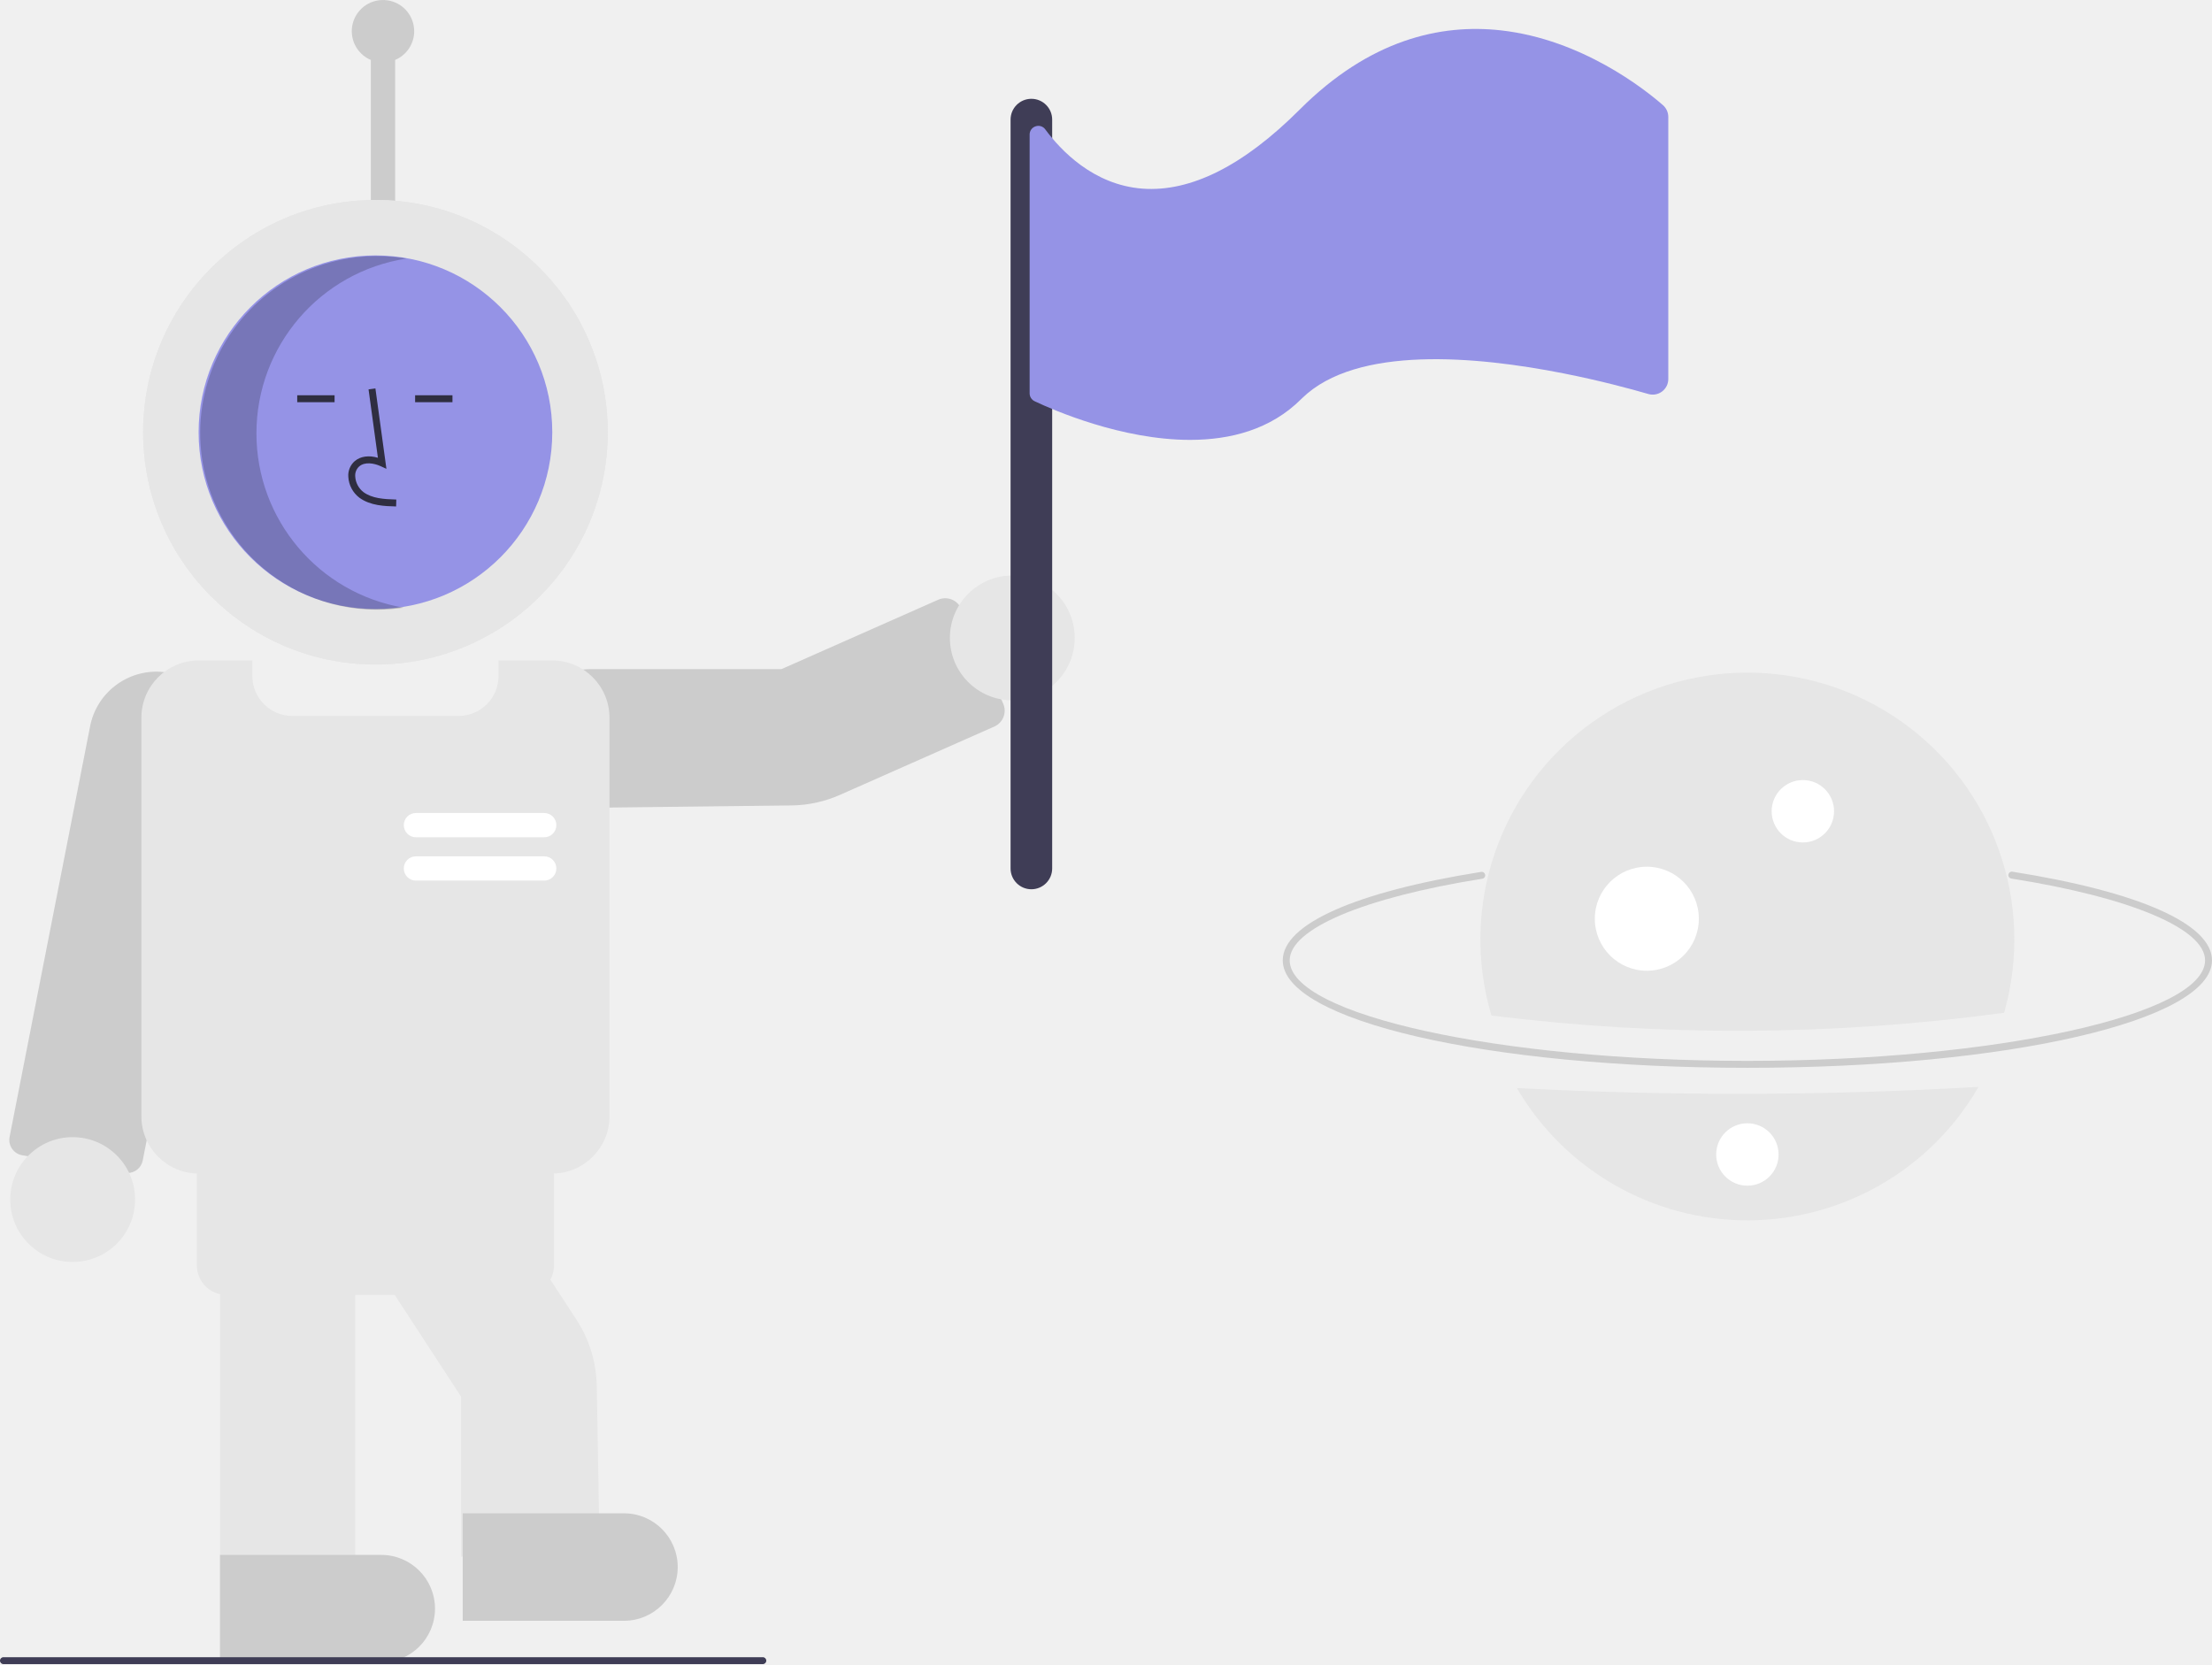
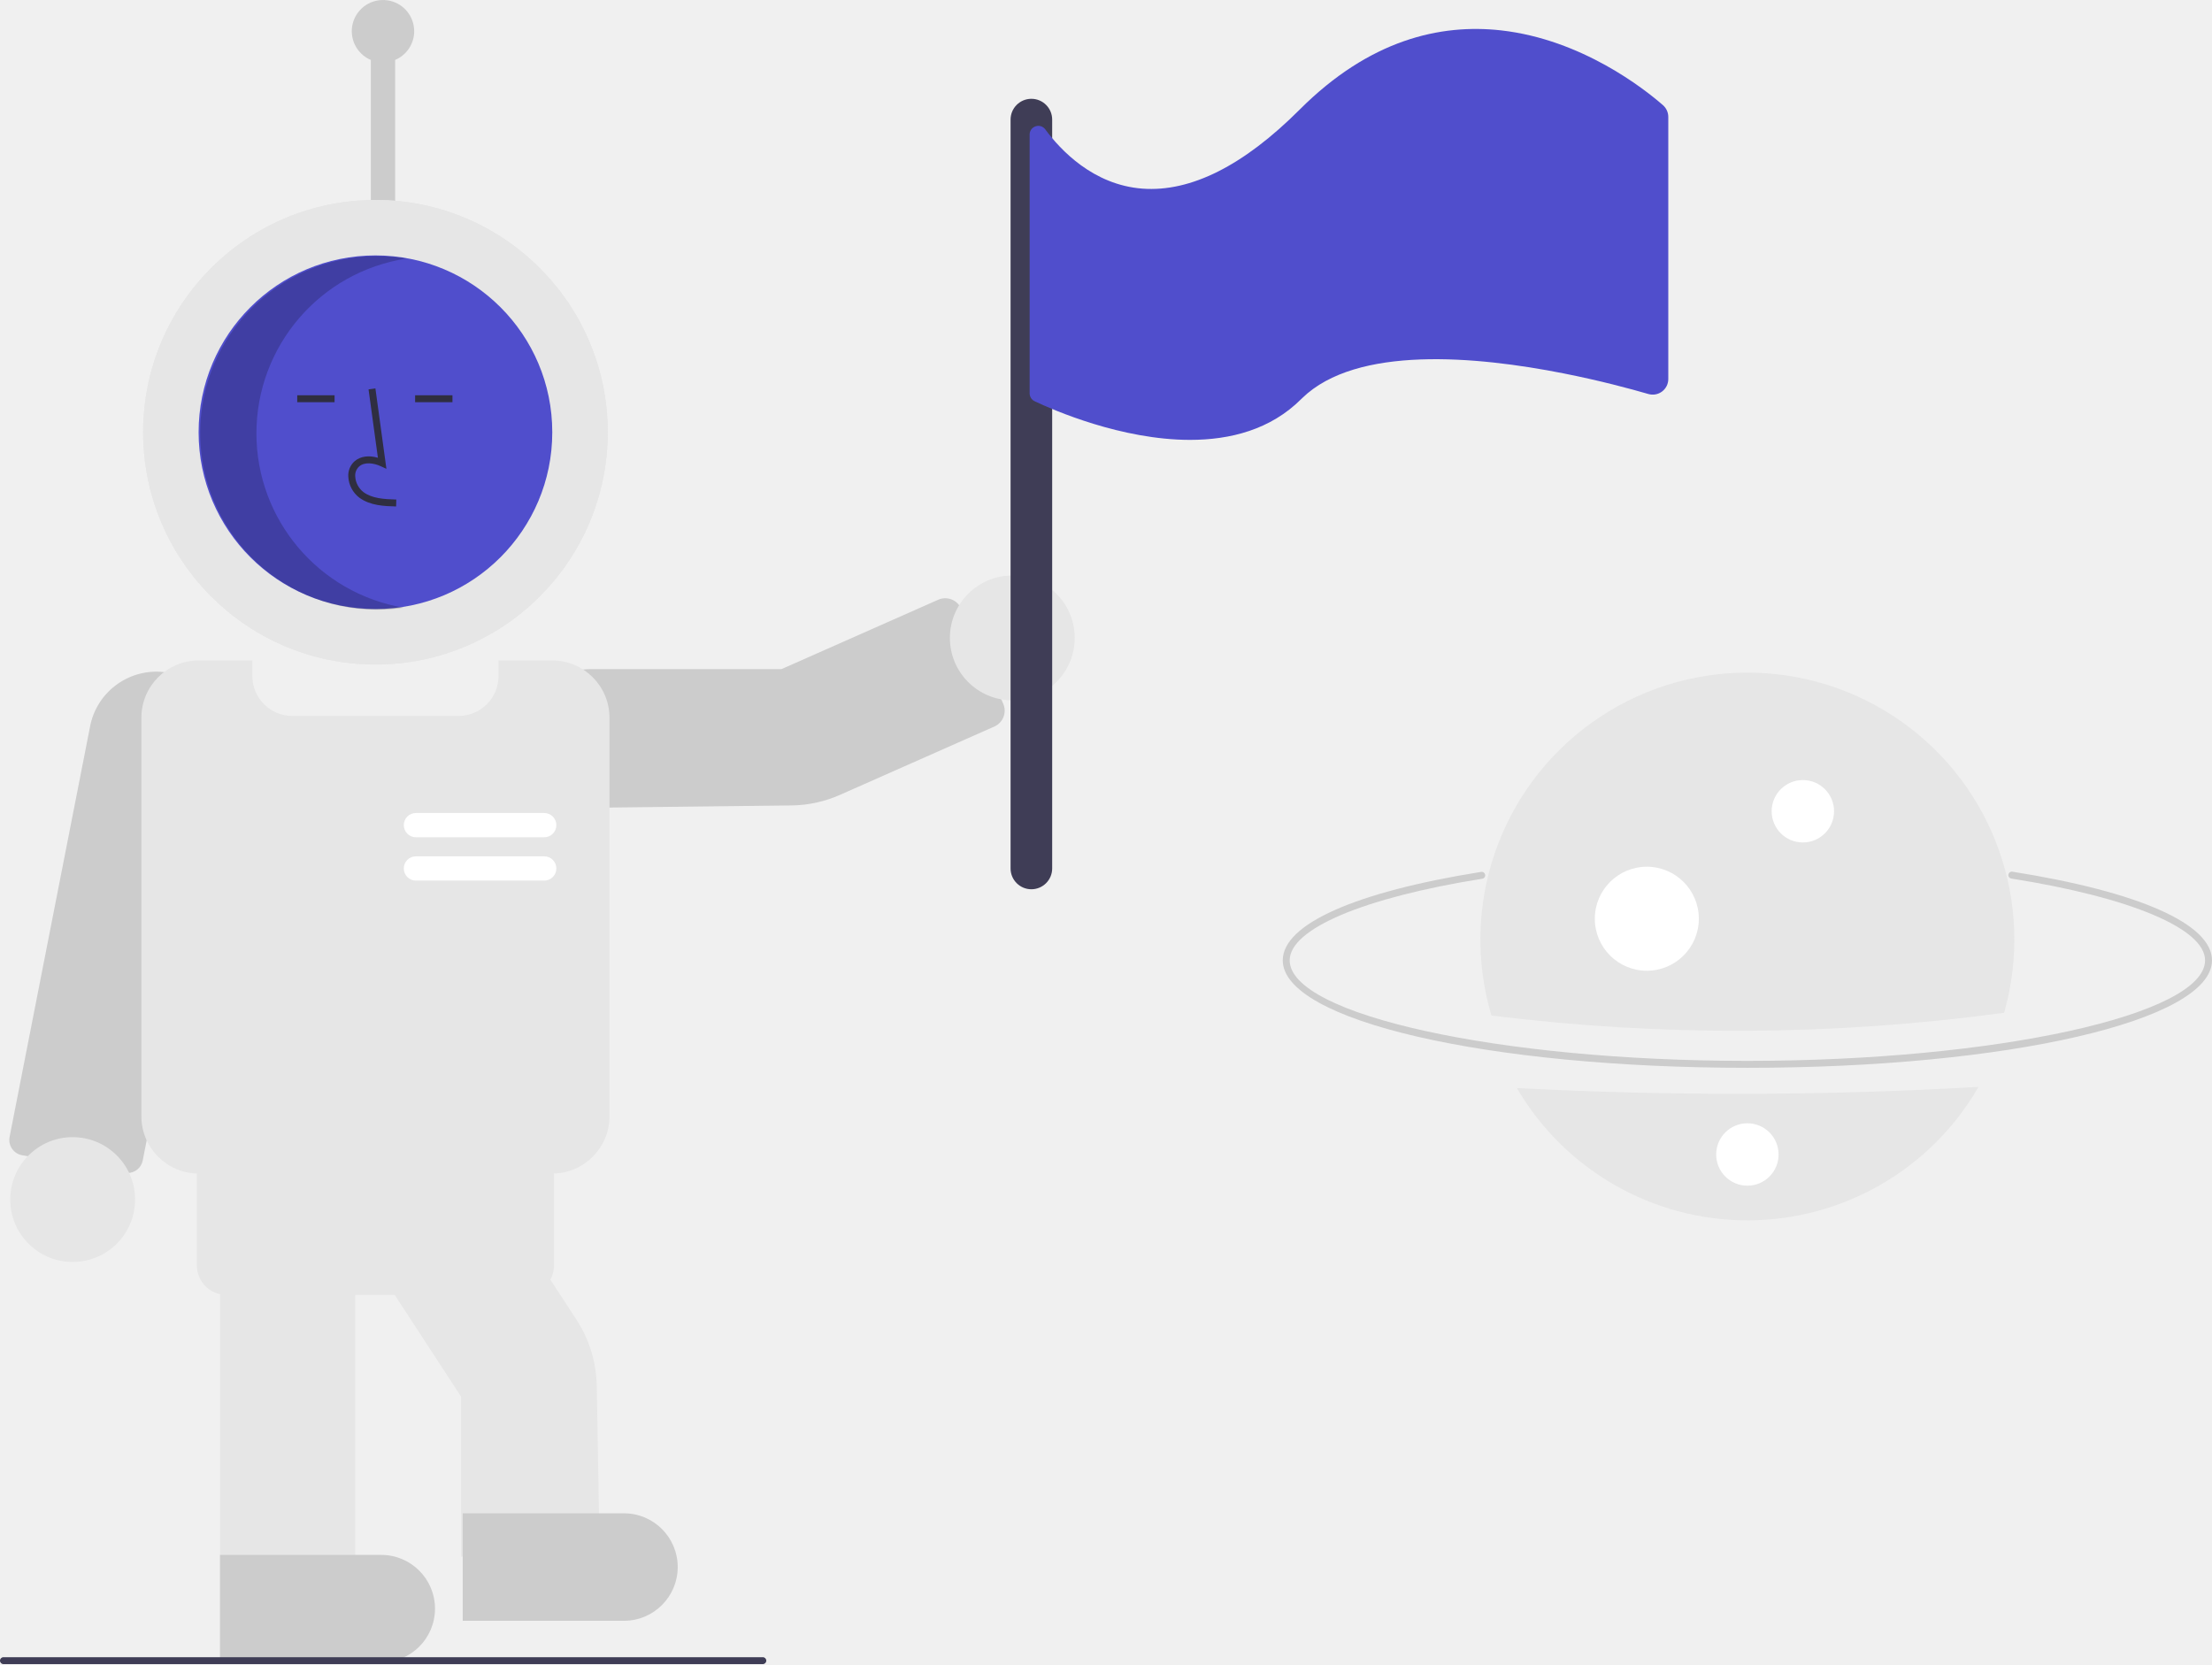
<svg xmlns="http://www.w3.org/2000/svg" data-name="Layer 1" width="637.957" height="480" viewBox="0 0 637.957 480">
  <path d="M784.978,518c-75.14,0-134-13.617-134-31,0-10.422,20.856-19.721,57.22-25.511a1,1,0,1,1,.314,1.975C674.258,468.919,652.978,477.938,652.978,487c0,15.72,60.448,29,132,29s132-13.28,132-29c0-9.101-21.416-18.141-55.89-23.593a1,1,0,0,1,.312-1.976c36.591,5.787,57.577,15.106,57.577,25.568C918.978,504.383,860.118,518,784.978,518Z" transform="translate(-281.0217 -210)" fill="#ccc" />
  <path d="M718.5,523.838a76.983,76.983,0,0,0,133.15-.336A1211.979,1211.979,0,0,1,718.5,523.838Z" transform="translate(-281.0217 -210)" fill="#e6e6e6" />
  <path d="M859.02,502.123a76.997,76.997,0,1,0-147.857.799A572.233,572.233,0,0,0,859.02,502.123Z" transform="translate(-281.0217 -210)" fill="#e6e6e6" />
  <path d="M400.478,219a9,9,0,1,0-12.5,8.294V274h7V227.294A9.002,9.002,0,0,0,400.478,219Z" transform="translate(-281.0217 -210)" fill="#ccc" />
  <path d="M450.981,443h-.003a20.021,20.021,0,0,1-19.986-20.771c.401-10.603,9.581-19.229,20.464-19.229h54.945l45.212-20.015a5.007,5.007,0,0,1,6.596,2.547l12.144,27.433a5.006,5.006,0,0,1-2.548,6.596L523.275,439.274a35.4,35.4,0,0,1-14.002,3.046Z" transform="translate(-281.0217 -210)" fill="#ccc" />
  <path d="M317.795,548.343a4.595,4.595,0,0,1-.778-.066L287.448,543.23h0a4.499,4.499,0,0,1-3.659-5.301l23.146-118.051a19.5,19.5,0,0,1,38.442,6.572L322.191,544.707A4.47,4.47,0,0,1,317.795,548.343Z" transform="translate(-281.0217 -210)" fill="#ccc" />
  <circle cx="20.957" cy="346" r="18" fill="#e6e6e6" />
  <circle cx="108.28" cy="124.677" r="67" fill="#e6e6e6" />
  <circle cx="108.28" cy="124.677" r="67" fill="#e6e6e6" />
-   <circle cx="108.28" cy="124.677" r="51" fill="#9593e6" />
+   <circle cx="108.28" cy="124.677" r="51" fill="#504ecc" />
  <path d="M395.264,356.086c-3.306-.092-7.42-.207-10.59-2.522a8.133,8.133,0,0,1-3.2-6.073,5.471,5.471,0,0,1,1.86-4.493c1.656-1.399,4.073-1.727,6.678-.961L387.313,322.311l1.981-.271,3.173,23.19-1.655-.759c-1.918-.88-4.552-1.328-6.188.055a3.515,3.515,0,0,0-1.153,2.896,6.147,6.147,0,0,0,2.381,4.528c2.467,1.802,5.746,2.034,9.466,2.138Z" transform="translate(-281.0217 -210)" fill="#2f2e41" />
  <rect x="85.721" y="114.012" width="10.772" height="2" fill="#2f2e41" />
  <rect x="119.721" y="114.012" width="10.772" height="2" fill="#2f2e41" />
  <path d="M354.978,335a51.011,51.011,0,0,1,43.268-50.417A50.994,50.994,0,1,0,397.443,385.275,51.004,51.004,0,0,1,354.978,335Z" transform="translate(-281.0217 -210)" opacity="0.2" />
  <path d="M440.301,548.5h-102a16.519,16.519,0,0,1-16.5-16.5V417a16.519,16.519,0,0,1,16.5-16.5h15.5V405a11.513,11.513,0,0,0,11.5,11.5h48a11.513,11.513,0,0,0,11.5-11.5v-4.5h15.5a16.519,16.519,0,0,1,16.5,16.5V532A16.519,16.519,0,0,1,440.301,548.5Z" transform="translate(-281.0217 -210)" fill="#e6e6e6" />
  <path d="M453.987,659H413.978V612.811l-52.251-80.116,33.504-21.851,52.022,79.768a36.189,36.189,0,0,1,5.879,19.165Z" transform="translate(-281.0217 -210)" fill="#e6e6e6" />
  <path d="M383.478,689.5h-39v-117h39Z" transform="translate(-281.0217 -210)" fill="#e6e6e6" />
  <path d="M432.301,583.5h-86a8.51,8.51,0,0,1-8.5-8.5V543a8.51,8.51,0,0,1,8.5-8.5h86a8.51,8.51,0,0,1,8.5,8.5v32A8.51,8.51,0,0,1,432.301,583.5Z" transform="translate(-281.0217 -210)" fill="#e6e6e6" />
  <path d="M460.978,677.5h-46.5v-31h46.5a15.5,15.5,0,0,1,0,31Z" transform="translate(-281.0217 -210)" fill="#ccc" />
  <path d="M390.978,689.5h-46.5v-31h46.5a15.5,15.5,0,0,1,0,31Z" transform="translate(-281.0217 -210)" fill="#ccc" />
  <path d="M437.978,451.5h-37a3.5,3.5,0,0,1,0-7h37a3.5,3.5,0,0,1,0,7Z" transform="translate(-281.0217 -210)" fill="#fff" />
  <path d="M437.978,464h-37a3.5,3.5,0,0,1,0-7h37a3.5,3.5,0,0,1,0,7Z" transform="translate(-281.0217 -210)" fill="#fff" />
  <path d="M501.022,690h-219a1,1,0,0,1,0-2h219a1,1,0,1,1,0,2Z" transform="translate(-281.0217 -210)" fill="#3f3d56" />
  <circle cx="291.957" cy="184" r="18" fill="#e6e6e6" />
  <path d="M578.478,466.5a6.007,6.007,0,0,1-6-6v-216a6,6,0,0,1,12,0v216A6.007,6.007,0,0,1,578.478,466.5Z" transform="translate(-281.0217 -210)" fill="#3f3d56" />
-   <path d="M760.639,240.34c-5.27-4.61-23.37-18.96-46.72-21.58-17.47-1.95-37.88,2.66-58.05,22.84-16.18,16.18-31.44,23.85-45.36,22.81-14.21-1.07-23.66-11.17-28.03-17.1a2.443,2.443,0,0,0-2.77-.88,2.47,2.47,0,0,0-1.73,2.38v74.66a2.509,2.509,0,0,0,1.43,2.26c5.45,2.58,25.08,11.15,44.84,11.15,11.59,0,23.24-2.95,32.08-11.8.09-.09.17-.17.26-.25,15.66-15.24,50.18-12.11,75.37-7.13,10.42,2.06,19.24,4.43,24.47,5.95a4.493,4.493,0,0,0,5.74-4.32v-75.6A4.513,4.513,0,0,0,760.639,240.34Z" transform="translate(-281.0217 -210)" fill="#9593e6" />
+   <path d="M760.639,240.34c-5.27-4.61-23.37-18.96-46.72-21.58-17.47-1.95-37.88,2.66-58.05,22.84-16.18,16.18-31.44,23.85-45.36,22.81-14.21-1.07-23.66-11.17-28.03-17.1a2.443,2.443,0,0,0-2.77-.88,2.47,2.47,0,0,0-1.73,2.38v74.66a2.509,2.509,0,0,0,1.43,2.26c5.45,2.58,25.08,11.15,44.84,11.15,11.59,0,23.24-2.95,32.08-11.8.09-.09.17-.17.26-.25,15.66-15.24,50.18-12.11,75.37-7.13,10.42,2.06,19.24,4.43,24.47,5.95a4.493,4.493,0,0,0,5.74-4.32v-75.6A4.513,4.513,0,0,0,760.639,240.34Z" transform="translate(-281.0217 -210)" fill="#504ecc" />
  <circle cx="519.957" cy="234" r="9" fill="#fff" />
  <circle cx="503.957" cy="333" r="9" fill="#fff" />
  <circle cx="474.957" cy="265" r="15" fill="#fff" />
</svg>
